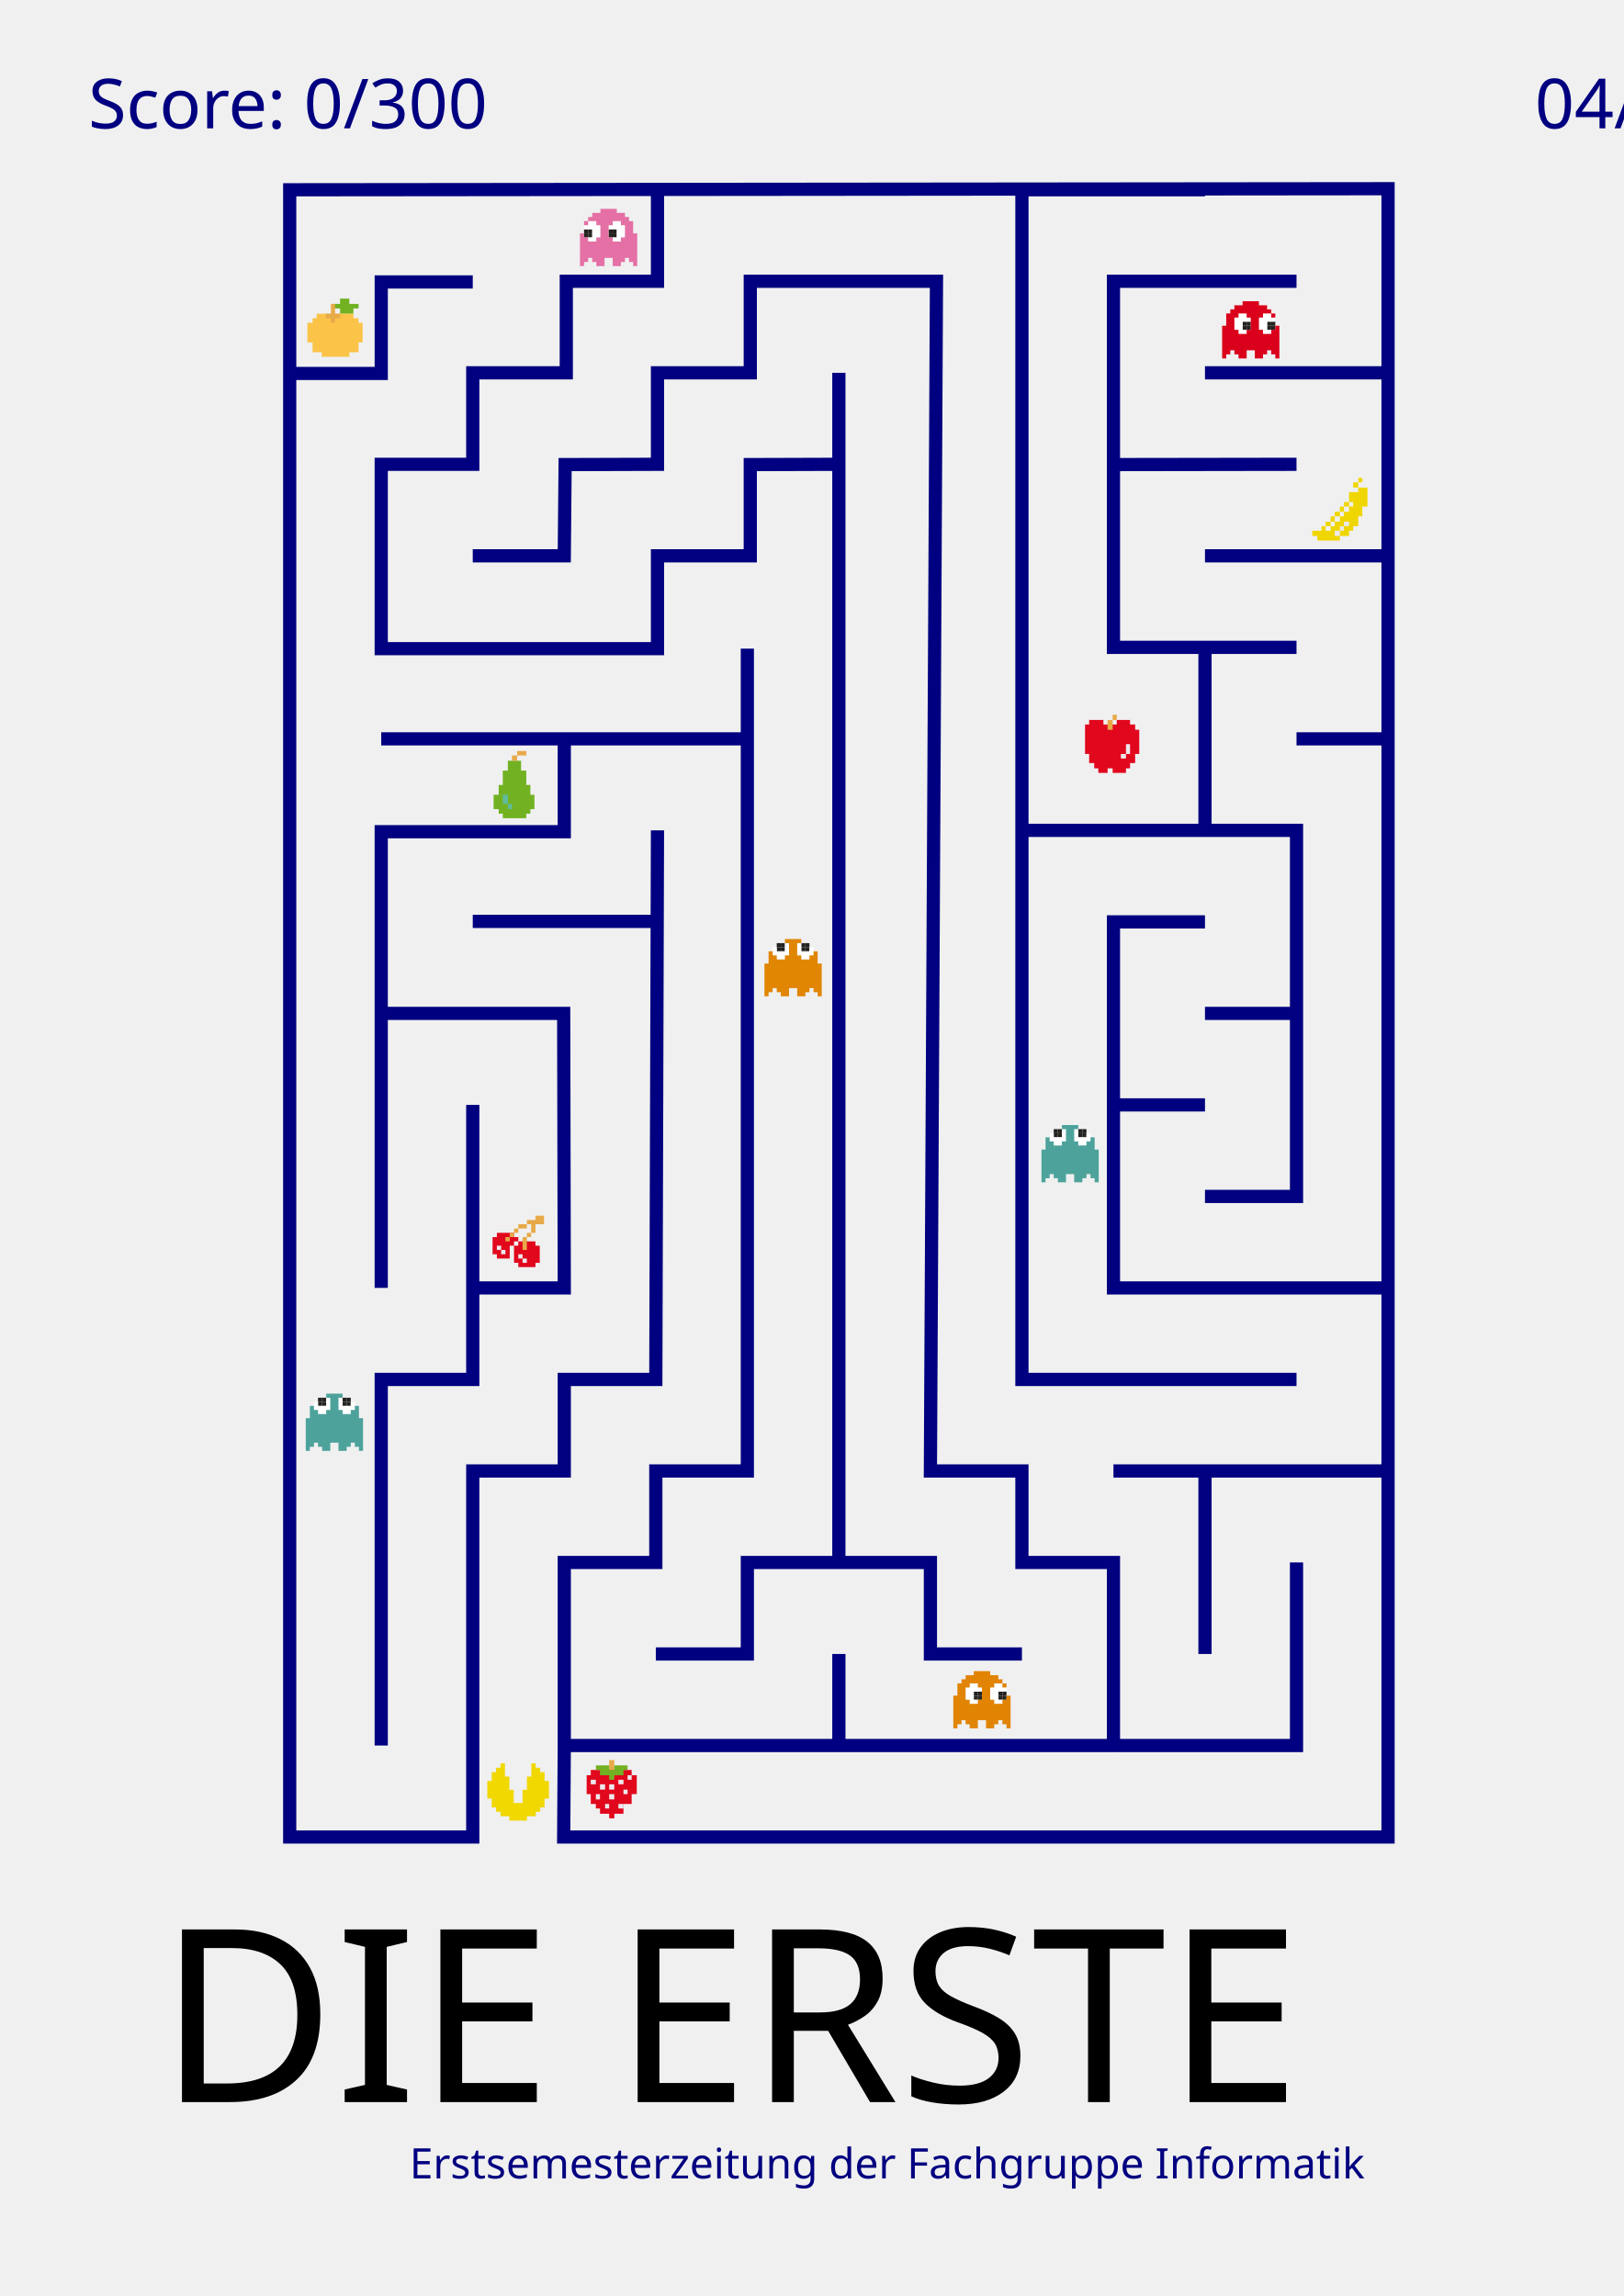
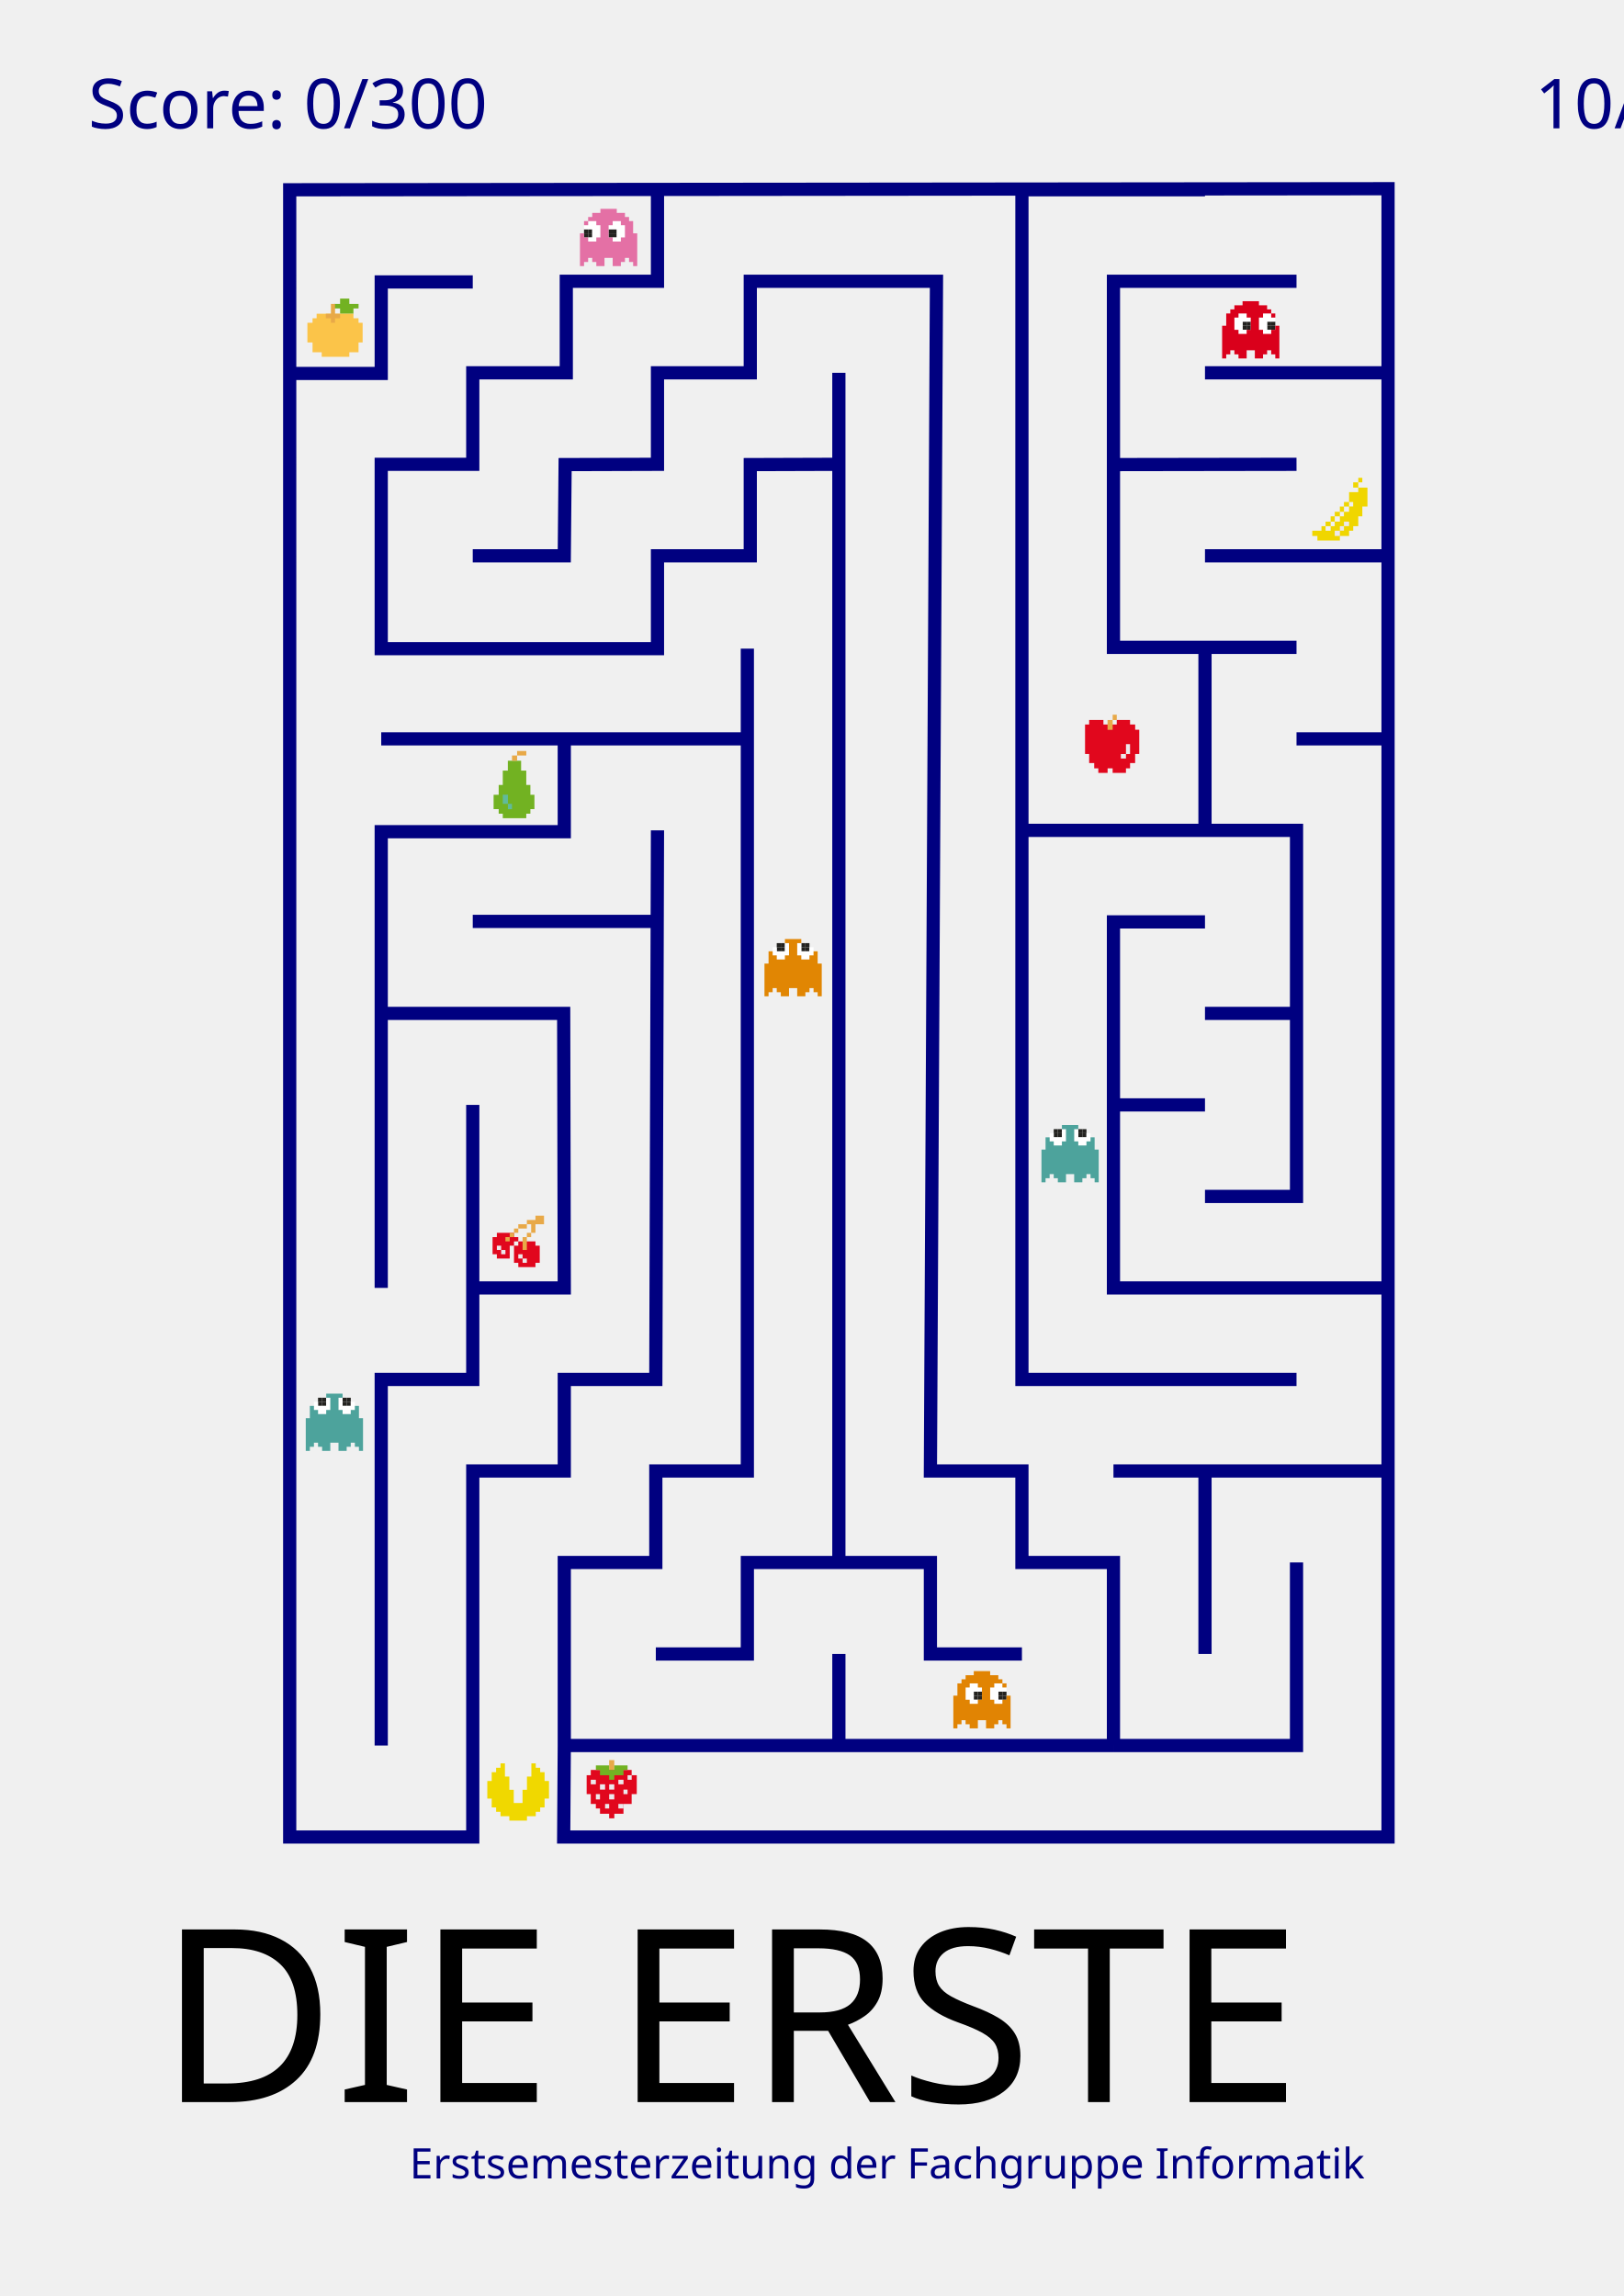
<svg xmlns="http://www.w3.org/2000/svg" width="210mm" height="297mm" viewBox="0 0 210 297" version="1.1" id="svg592">
  <defs id="defs586" />
  <g id="layer1">
    <g style="display:inline" id="layer3" transform="matrix(0.3970232,0,0,0.3970232,-204.5121,3.729398)">
      <g id="g4034">
        <path style="display:inline;fill:#f0d600;fill-opacity:1" id="path391" d="m 957.578,147.753 h -1.655 v 1.719 h 1.655 z m 1.325,-1.476 h -1.315 v 1.479 h 1.315 z m -1.33,3.199 v 1.482 h -2.984 v 3.197 h 1.331 v 1.47 h -1.331 v 1.739 0 h -1.674 v 1.469 h -1.326 v 1.722 h -1.669 v -1.714 h -1.335 v 1.72 h -1.662 v 1.48 h 1.666 v -1.477 h 1.326 v 1.485 h -1.329 v 1.467 h -1.654 v -1.467 h -1.34 v 1.467 h -2.99 v 1.721 h 1.666 v 1.476 h 7.329 V 165.238 h 1.589 1.405 v -1.714 h 1.346 v -1.475 h 1.641 v -3.22 h 1.328 v -3.188 h 1.671 v -6.161 h -3.005 z m -4.65,7.879 v -1.718 h 1.668 v -1.481 h -1.675 v 1.476 h -1.334 v 1.721 h -1.657 v 1.476 h 1.666 v -1.475 z" />
        <rect style="fill:#ece8eb" id="rect393" height="1.466" width="1.674" y="160.56" x="952.917" />
        <rect style="fill:#ece8eb" id="rect395" height="1.466" width="1.331" y="162.038" x="951.591" />
        <rect style="fill:#ece8eb" id="rect397" height="1.714" width="1.684" y="163.519" x="949.916" />
      </g>
      <g id="g4049">
-         <polygon transform="matrix(1.249998,0,0,1.249998,0,-4.3059132e-4)" style="fill:#e1071d" id="polygon399" points="576.705,455.197 576.705,453.826 566.053,453.826 566.053,455.197 564.981,455.197 564.981,460.121 566.053,460.121 566.053,462.689 567.379,462.689 567.379,463.864 568.457,463.864 568.457,465.242 570.842,465.242 570.842,466.432 572.186,466.432 572.186,465.242 574.572,465.242 574.572,462.689 576.705,462.689 576.705,460.121 578.037,460.121 578.037,455.197 " />
+         <polygon transform="matrix(1.249998,0,0,1.249998,0,-4.3059132e-4)" style="fill:#e1071d" id="polygon399" points="576.705,453.826 566.053,453.826 566.053,455.197 564.981,455.197 564.981,460.121 566.053,460.121 566.053,462.689 567.379,462.689 567.379,463.864 568.457,463.864 568.457,465.242 570.842,465.242 570.842,466.432 572.186,466.432 572.186,465.242 574.572,465.242 574.572,462.689 576.705,462.689 576.705,460.121 578.037,460.121 578.037,455.197 576.705,455.197 " />
        <rect style="fill:#e8a948" id="rect401" height="3.209" width="1.67" y="564.071" x="713.548" />
        <rect style="fill:#ece8eb" id="rect403" height="1.48" width="1.334" y="568.997" x="719.555" />
        <rect style="fill:#ece8eb" id="rect405" height="1.485" width="1.679" y="570.472" x="716.548" />
        <rect style="fill:#ece8eb" id="rect407" height="1.729" width="1.67" y="571.954" x="713.554" />
        <rect style="fill:#ece8eb" id="rect409" height="1.485" width="1.665" y="570.472" x="707.559" />
        <rect style="fill:#ece8eb" id="rect411" height="1.729" width="1.67" y="571.954" x="710.556" />
        <rect style="fill:#ece8eb" id="rect413" height="1.722" width="1.67" y="575.157" x="713.554" />
        <rect style="fill:#ece8eb" id="rect415" height="1.73" width="1.335" y="575.152" x="709.225" />
        <rect style="fill:#ece8eb" id="rect417" height="1.485" width="1.334" y="578.355" x="712.221" />
        <rect style="fill:#ece8eb" id="rect419" height="1.476" width="1.666" y="578.358" x="716.549" />
        <rect style="fill:#ece8eb" id="rect421" height="1.476" width="1.342" y="573.683" x="718.211" />
-         <polygon transform="matrix(1.249998,0,0,1.249998,0,-4.3059132e-4)" style="fill:#72b222" id="polygon423" points="570.839,452.64 567.383,452.64 567.383,453.825 568.447,453.825 568.447,455.203 570.844,455.203 570.844,456.384 572.182,456.384 572.182,455.203 574.572,455.203 574.572,453.825 575.644,453.825 575.644,452.64 572.175,452.64 572.175,453.825 570.839,453.825 " />
+         <polygon transform="matrix(1.249998,0,0,1.249998,0,-4.3059132e-4)" style="fill:#72b222" id="polygon423" points="567.383,452.64 567.383,453.825 568.447,453.825 568.447,455.203 570.844,455.203 570.844,456.384 572.182,456.384 572.182,455.203 574.572,455.203 574.572,453.825 575.644,453.825 575.644,452.64 572.175,452.64 572.175,453.825 570.839,453.825 570.839,452.64 " />
      </g>
      <g id="g4100">
-         <polygon transform="matrix(1.249998,0,0,1.249998,0,-4.3059132e-4)" style="fill:#72b222" id="polygon445" points="500.724,74.271 503.126,74.271 503.126,74.267 504.198,74.267 504.198,72.881 505.537,72.881 505.537,71.699 503.126,71.699 503.126,70.313 500.724,70.313 500.724,71.699 499.216,71.699 499.216,72.881 500.724,72.881 " />
-         <polygon transform="matrix(1.249998,0,0,1.249998,0,-4.3059132e-4)" style="fill:#fbc449" id="polygon447" points="495.937,85.488 503.13,85.488 503.13,84.304 505.529,84.304 505.529,81.751 506.597,81.751 506.597,76.619 505.529,76.619 505.529,75.442 504.2,75.442 504.2,74.261 494.606,74.261 494.606,75.442 493.541,75.442 493.541,76.619 492.204,76.619 492.204,81.751 493.541,81.751 493.541,84.304 495.937,84.304 " />
-         <polygon transform="matrix(1.249998,0,0,1.249998,0,-4.3059132e-4)" style="fill:#e8a948" id="polygon449" points="497.004,75.443 498.333,75.443 498.333,76.624 499.403,76.624 499.403,75.443 500.729,75.443 500.729,74.261 499.403,74.261 499.403,71.699 498.333,71.699 498.333,74.261 497.004,74.261 " />
+         <polygon transform="matrix(1.249998,0,0,1.249998,0,-4.3059132e-4)" style="fill:#72b222" id="polygon445" points="503.126,74.271 503.126,74.267 504.198,74.267 504.198,72.881 505.537,72.881 505.537,71.699 503.126,71.699 503.126,70.313 500.724,70.313 500.724,71.699 499.216,71.699 499.216,72.881 500.724,72.881 500.724,74.271 " />
+         <polygon transform="matrix(1.249998,0,0,1.249998,0,-4.3059132e-4)" style="fill:#fbc449" id="polygon447" points="503.13,85.488 503.13,84.304 505.529,84.304 505.529,81.751 506.597,81.751 506.597,76.619 505.529,76.619 505.529,75.442 504.2,75.442 504.2,74.261 494.606,74.261 494.606,75.442 493.541,75.442 493.541,76.619 492.204,76.619 492.204,81.751 493.541,81.751 493.541,84.304 495.937,84.304 495.937,85.488 " />
+         <polygon transform="matrix(1.249998,0,0,1.249998,0,-4.3059132e-4)" style="fill:#e8a948" id="polygon449" points="498.333,75.443 498.333,76.624 499.403,76.624 499.403,75.443 500.729,75.443 500.729,74.261 499.403,74.261 499.403,71.699 498.333,71.699 498.333,74.261 497.004,74.261 497.004,75.443 " />
      </g>
      <g id="g3957">
-         <polygon points="695.934,189.006 695.934,191.376 697.252,191.376 697.252,192.754 698.321,192.754 698.321,193.942 700.74,193.942 700.74,192.754 702.054,192.754 702.054,193.942 705.524,193.942 705.524,192.754 706.595,192.754 706.595,191.376 707.915,191.376 707.915,189.007 708.988,189.007 708.988,182.691 707.925,182.691 707.925,181.328 706.591,181.328 706.591,180.141 703.127,180.141 703.127,181.328 699.652,181.328 699.652,180.141 695.933,180.141 695.933,181.328 694.864,181.328 694.864,189.006 " id="polygon371" style="fill:#e1071d" transform="matrix(1.249998,0,0,1.249998,0,-4.3059132e-4)" />
+         <polygon points="695.934,191.376 697.252,191.376 697.252,192.754 698.321,192.754 698.321,193.942 700.74,193.942 700.74,192.754 702.054,192.754 702.054,193.942 705.524,193.942 705.524,192.754 706.595,192.754 706.595,191.376 707.915,191.376 707.915,189.007 708.988,189.007 708.988,182.691 707.925,182.691 707.925,181.328 706.591,181.328 706.591,180.141 703.127,180.141 703.127,181.328 699.652,181.328 699.652,180.141 695.933,180.141 695.933,181.328 694.864,181.328 694.864,189.006 695.934,189.006 " id="polygon371" style="fill:#e1071d" transform="matrix(1.249998,0,0,1.249998,0,-4.3059132e-4)" />
        <rect x="877.576" y="223.468" width="1.335" height="1.721" id="rect379" style="fill:#e8a948" />
        <rect style="fill:#ece8eb" id="rect373" height="1.476" width="1.662" y="236.268" x="880.245" />
        <rect style="fill:#ece8eb" id="rect375" height="3.217" width="1.33" y="233.058" x="881.907" />
        <rect style="fill:#e8a948" id="rect377" height="3.204" width="1.674" y="225.189" x="875.904" />
      </g>
      <g style="display:inline" id="g5667">
-         <polygon transform="matrix(1.249998,0,0,1.249998,0,-4.3059132e-4)" style="fill:#72b222" id="polygon381" points="551.369,199.645 550.313,199.645 550.313,197.083 549.242,197.083 549.242,193.345 547.898,193.345 547.898,190.773 544.438,190.773 544.438,193.345 543.122,193.345 543.122,197.083 542.055,197.083 542.055,199.645 540.727,199.645 540.727,203.382 542.055,203.382 542.055,204.573 543.122,204.573 543.122,205.752 549.242,205.752 549.242,204.573 550.313,204.573 550.313,203.382 551.369,203.382 " />
+         <polygon transform="matrix(1.249998,0,0,1.249998,0,-4.3059132e-4)" style="fill:#72b222" id="polygon381" points="550.313,199.645 550.313,197.083 549.242,197.083 549.242,193.345 547.898,193.345 547.898,190.773 544.438,190.773 544.438,193.345 543.122,193.345 543.122,197.083 542.055,197.083 542.055,199.645 540.727,199.645 540.727,203.382 542.055,203.382 542.055,204.573 543.122,204.573 543.122,205.752 549.242,205.752 549.242,204.573 550.313,204.573 550.313,203.382 551.369,203.382 551.369,199.645 " />
        <rect style="fill:#61ba9b" id="rect383" height="2.977" width="1.671" y="249.53" x="678.899" />
        <rect style="fill:#61ba9b" id="rect385" height="1.731" width="1.329" y="252.509" x="680.569" />
        <rect style="fill:#e8a948" id="rect387" height="1.711" width="1.661" y="236.757" x="681.904" />
        <rect style="fill:#e8a948" id="rect389" height="1.465" width="2.995" y="235.292" x="683.566" />
      </g>
      <g id="g5688">
-         <polygon transform="matrix(1.249998,0,0,1.249998,0,-4.3059132e-4)" style="fill:#e1071d" id="polygon345" points="546.048,317.173 544.931,317.173 544.931,320.523 541.578,320.523 541.578,319.406 540.46,319.406 540.46,314.937 541.578,314.937 541.578,313.822 546.048,313.822 546.048,314.937 547.165,314.937 547.165,316.054 546.048,316.054 " />
-         <polygon transform="matrix(1.249998,0,0,1.249998,0,-4.3059132e-4)" style="fill:#e1071d" id="polygon347" points="547.166,317.172 547.166,316.054 551.632,316.054 551.632,317.172 552.749,317.172 552.749,321.64 551.632,321.64 551.632,322.758 547.166,322.758 547.166,321.64 546.048,321.64 546.048,317.172 " />
-         <polygon transform="matrix(1.249998,0,0,1.249998,0,-4.3059132e-4)" style="fill:#e8a948" id="polygon349" points="551.632,313.822 550.515,313.822 550.515,311.585 549.397,311.585 549.397,310.47 551.632,310.47 551.632,309.353 553.867,309.353 553.867,311.585 551.632,311.585 " />
+         <polygon transform="matrix(1.249998,0,0,1.249998,0,-4.3059132e-4)" style="fill:#e1071d" id="polygon345" points="544.931,317.173 544.931,320.523 541.578,320.523 541.578,319.406 540.46,319.406 540.46,314.937 541.578,314.937 541.578,313.822 546.048,313.822 546.048,314.937 547.165,314.937 547.165,316.054 546.048,316.054 546.048,317.173 " />
+         <polygon transform="matrix(1.249998,0,0,1.249998,0,-4.3059132e-4)" style="fill:#e1071d" id="polygon347" points="547.166,316.054 551.632,316.054 551.632,317.172 552.749,317.172 552.749,321.64 551.632,321.64 551.632,322.758 547.166,322.758 547.166,321.64 546.048,321.64 546.048,317.172 547.166,317.172 " />
+         <polygon transform="matrix(1.249998,0,0,1.249998,0,-4.3059132e-4)" style="fill:#e8a948" id="polygon349" points="550.515,313.822 550.515,311.585 549.397,311.585 549.397,310.47 551.632,310.47 551.632,309.353 553.867,309.353 553.867,311.585 551.632,311.585 551.632,313.822 " />
        <rect style="fill:#e8a948" id="rect351" height="1.394" width="1.397" y="392.279" x="686.744" />
        <rect style="fill:#e8a948" id="rect353" height="4.191" width="1.392" y="393.67" x="685.351" />
        <rect style="fill:#e8a948" id="rect355" height="1.399" width="2.79" y="389.478" x="683.954" />
        <rect style="fill:#e8a948" id="rect357" height="1.397" width="1.397" y="390.88" x="682.559" />
        <rect style="fill:#e8a948" id="rect359" height="1.394" width="1.397" y="392.279" x="681.161" />
        <rect style="fill:#e8a948" id="rect361" height="1.397" width="1.397" y="393.668" x="679.764" />
        <rect style="fill:#ece8eb" id="rect363" height="1.396" width="1.397" y="396.463" x="676.972" />
        <rect style="fill:#ece8eb" id="rect365" height="1.395" width="1.396" y="397.862" x="678.368" />
        <rect style="fill:#ece8eb" id="rect367" height="1.395" width="1.397" y="399.259" x="683.954" />
        <rect style="fill:#ece8eb" id="rect369" height="1.397" width="1.392" y="400.653" x="685.351" />
      </g>
-       <polygon points="554.013,463.588 554.013,462.44 554.013,461.291 555.162,461.291 555.162,460.143 555.162,458.996 555.162,457.848 555.162,456.7 554.013,456.7 554.013,455.551 554.013,454.405 552.865,454.405 552.865,453.254 551.717,453.254 551.717,452.109 550.569,452.109 550.569,453.254 550.569,454.405 550.569,455.551 549.421,455.551 549.421,456.7 549.421,457.848 549.421,458.996 548.272,458.996 548.272,460.143 548.272,461.291 548.272,462.44 547.126,462.44 545.977,462.44 545.977,461.291 545.977,460.143 545.977,458.996 544.83,458.996 544.83,457.848 544.83,456.7 544.83,455.551 543.682,455.551 543.682,454.405 543.682,453.254 543.682,452.109 542.533,452.109 542.533,453.254 541.385,453.254 541.385,454.405 540.237,454.405 540.237,455.551 540.237,456.7 539.09,456.7 539.09,457.848 539.09,458.996 539.09,460.143 539.09,461.291 540.237,461.291 540.237,462.44 540.237,463.588 541.385,463.588 541.385,464.735 542.533,464.735 542.533,465.884 543.682,465.884 544.83,465.884 544.83,467.031 545.977,467.031 547.126,467.031 548.272,467.031 549.421,467.031 549.421,465.884 550.569,465.884 551.717,465.884 551.717,464.735 552.865,464.735 552.865,463.588 " id="polygon343" style="fill:#f0d800;fill-opacity:1" transform="matrix(1.249998,0,0,1.249998,0,-4.3059132e-4)" />
+       <polygon points="554.013,462.44 554.013,461.291 555.162,461.291 555.162,460.143 555.162,458.996 555.162,457.848 555.162,456.7 554.013,456.7 554.013,455.551 554.013,454.405 552.865,454.405 552.865,453.254 551.717,453.254 551.717,452.109 550.569,452.109 550.569,453.254 550.569,454.405 550.569,455.551 549.421,455.551 549.421,456.7 549.421,457.848 549.421,458.996 548.272,458.996 548.272,460.143 548.272,461.291 548.272,462.44 547.126,462.44 545.977,462.44 545.977,461.291 545.977,460.143 545.977,458.996 544.83,458.996 544.83,457.848 544.83,456.7 544.83,455.551 543.682,455.551 543.682,454.405 543.682,453.254 543.682,452.109 542.533,452.109 542.533,453.254 541.385,453.254 541.385,454.405 540.237,454.405 540.237,455.551 540.237,456.7 539.09,456.7 539.09,457.848 539.09,458.996 539.09,460.143 539.09,461.291 540.237,461.291 540.237,462.44 540.237,463.588 541.385,463.588 541.385,464.735 542.533,464.735 542.533,465.884 543.682,465.884 544.83,465.884 544.83,467.031 545.977,467.031 547.126,467.031 548.272,467.031 549.421,467.031 549.421,465.884 550.569,465.884 551.717,465.884 551.717,464.735 552.865,464.735 552.865,463.588 554.013,463.588 " id="polygon343" style="fill:#f0d800;fill-opacity:1" transform="matrix(1.249998,0,0,1.249998,0,-4.3059132e-4)" />
      <g style="display:inline" id="g4061">
        <rect style="fill:#23221f" id="rect425" height="1.334" width="1.33" y="447.332" x="626.711" />
        <rect style="fill:#23221f" id="rect427" height="1.334" width="1.335" y="447.332" x="628.043" />
        <rect style="fill:#23221f" id="rect429" height="1.334" width="1.332" y="447.332" x="620.049" />
        <rect style="fill:#23221f" id="rect431" height="1.334" width="1.334" y="447.332" x="618.715" />
        <rect style="fill:#23221f" id="rect433" height="1.33" width="1.33" y="446.002" x="626.711" />
        <rect style="fill:#23221f" id="rect435" height="1.33" width="1.335" y="446.002" x="628.043" />
        <rect style="fill:#23221f" id="rect437" height="1.33" width="1.332" y="446.002" x="620.049" />
        <path style="fill:#ffffff" id="path439" d="m 629.375,447.331 v 1.334 h -2.664 v -2.664 h -1.334 v 3.998 h 1.334 v 1.329 h 2.664 v -1.329 h 1.332 v -2.669 h -1.332 z m -7.996,1.334 h -2.664 v -1.334 h -1.334 v 2.667 h 1.334 v 1.329 h 2.664 v -1.329 h 1.332 v -3.998 H 621.379 Z" />
        <rect style="fill:#23221f" id="rect441" height="1.33" width="1.334" y="446.002" x="618.715" />
        <path style="fill:#4da39c;fill-opacity:1" id="path443" d="m 632.041,452.664 v -3.997 h -1.331 v 1.332 h -1.334 v 1.331 h -2.664 v -1.331 h -1.334 v -3.996 h 1.334 v -1.332 h -5.331 v 1.332 h 1.331 v 3.996 h -1.331 v 1.331 h -2.665 v -1.331 h -1.332 v -1.331 h -1.333 v 13.324 h 1.333 v -1.334 h 1.332 v 1.334 h 1.333 v 1.331 h 2.664 v -2.664 h 2.665 v 2.664 h 2.665 v -1.331 h 1.333 v -1.334 h 1.334 v 1.334 h 1.331 v 1.331 h 1.331 V 452.665 h -1.33 z m -17.321,10.659 h 1.33 v -10.659 h -1.33 z" />
      </g>
      <g id="g5649">
        <rect style="fill:#23221f" id="rect283" height="1.332" width="1.332" y="299.222" x="776.141" />
        <rect style="fill:#23221f" id="rect285" height="1.332" width="1.332" y="299.222" x="777.472" />
        <rect style="fill:#23221f" id="rect287" height="1.332" width="1.332" y="299.222" x="769.479" />
        <rect style="fill:#23221f" id="rect289" height="1.332" width="1.334" y="299.222" x="768.145" />
        <rect style="fill:#23221f" id="rect291" height="1.332" width="1.332" y="297.892" x="776.141" />
        <rect style="fill:#23221f" id="rect293" height="1.332" width="1.332" y="297.892" x="777.472" />
        <rect style="fill:#23221f" id="rect295" height="1.332" width="1.332" y="297.892" x="769.479" />
        <path style="fill:#ffffff" id="path297" d="m 778.805,299.223 v 1.333 h -2.664 v -2.664 h -1.334 v 3.999 h 1.334 v 1.331 h 2.664 v -1.331 h 1.333 v -2.667 z m -7.996,1.333 h -2.665 v -1.333 h -1.331 v 2.666 h 1.331 v 1.331 h 2.665 v -1.331 h 1.334 v -3.997 h -1.334 z" />
        <rect style="fill:#23221f" id="rect299" height="1.332" width="1.334" y="297.892" x="768.145" />
-         <polygon transform="matrix(1.249998,0,0,1.249998,0,-4.3059132e-4)" style="fill:#e18603;fill-opacity:1" id="polygon301" points="620.914,241.512 619.847,241.512 619.847,238.313 620.914,238.313 620.914,237.248 616.648,237.248 616.648,238.313 617.716,238.313 617.716,241.512 616.648,241.512 616.648,242.577 614.517,242.577 614.517,241.512 613.45,241.512 613.45,240.445 612.385,240.445 612.385,243.643 611.319,243.643 611.319,252.171 612.385,252.171 612.385,251.106 613.45,251.106 613.45,250.039 614.517,250.039 614.517,251.106 615.584,251.106 615.584,252.171 617.716,252.171 617.716,250.039 619.847,250.039 619.847,252.171 621.979,252.171 621.979,251.106 623.046,251.106 623.046,250.039 624.11,250.039 624.11,251.106 625.177,251.106 625.177,252.171 626.243,252.171 626.243,243.643 625.177,243.643 625.177,240.445 624.11,240.445 624.11,241.512 623.046,241.512 623.046,242.577 620.914,242.577 " />
+         <polygon transform="matrix(1.249998,0,0,1.249998,0,-4.3059132e-4)" style="fill:#e18603;fill-opacity:1" id="polygon301" points="619.847,241.512 619.847,238.313 620.914,238.313 620.914,237.248 616.648,237.248 616.648,238.313 617.716,238.313 617.716,241.512 616.648,241.512 616.648,242.577 614.517,242.577 614.517,241.512 613.45,241.512 613.45,240.445 612.385,240.445 612.385,243.643 611.319,243.643 611.319,252.171 612.385,252.171 612.385,251.106 613.45,251.106 613.45,250.039 614.517,250.039 614.517,251.106 615.584,251.106 615.584,252.171 617.716,252.171 617.716,250.039 619.847,250.039 619.847,252.171 621.979,252.171 621.979,251.106 623.046,251.106 623.046,250.039 624.11,250.039 624.11,251.106 625.177,251.106 625.177,252.171 626.243,252.171 626.243,243.643 625.177,243.643 625.177,240.445 624.11,240.445 624.11,241.512 623.046,241.512 623.046,242.577 620.914,242.577 620.914,241.512 " />
      </g>
      <g id="g5715">
        <rect style="fill:#23221f" id="rect263" height="1.332" width="1.332" y="66.637" x="706.705" />
        <rect style="fill:#23221f" id="rect265" height="1.332" width="1.334" y="66.637" x="705.37" />
        <rect style="fill:#23221f" id="rect267" height="1.332" width="1.332" y="66.637" x="713.368" />
        <rect style="fill:#23221f" id="rect269" height="1.332" width="1.334" y="66.637" x="714.702" />
        <rect style="fill:#23221f" id="rect271" height="1.331" width="1.332" y="65.307" x="706.705" />
        <rect style="fill:#23221f" id="rect273" height="1.331" width="1.334" y="65.307" x="705.37" />
        <rect style="fill:#23221f" id="rect275" height="1.331" width="1.332" y="65.307" x="713.368" />
        <rect style="fill:#23221f" id="rect277" height="1.331" width="1.334" y="65.307" x="714.702" />
        <path style="fill:#ffffff" id="path279" d="m 717.365,63.973 v -1.334 h -2.664 v 1.334 h -1.334 v 1.333 h 2.666 v 2.665 h -1.331 v 1.333 h 2.664 v -1.333 h 1.332 v -3.997 z m -7.996,-1.334 h -2.664 v 1.334 h -1.334 v 1.333 h 2.667 v 2.665 h -1.333 v 1.333 h 2.664 v -1.333 h 1.334 v -3.997 h -1.334 v -1.334 z" />
        <path style="fill:#e470a5;fill-opacity:1" id="path281" d="m 721.363,62.639 h -1.331 v -1.329 h -1.331 v -1.335 h -2.665 v -1.332 h -5.333 v 1.332 h -2.664 v 1.335 h -1.333 v 1.329 h 2.665 v 1.334 h 1.331 v 3.997 h -1.331 v 1.333 h -2.665 v -1.333 h -1.332 v -1.332 h -1.334 V 77.301 h 1.334 v -1.336 h 1.332 v -1.331 h 1.333 v 1.331 h 1.331 v 1.336 h 2.666 v -2.668 h 2.665 v 2.668 h 2.664 v -1.336 h 1.334 v -1.331 h 1.331 v 1.331 h 1.331 v 1.336 h 1.334 V 66.638 h -1.334 m -2.663,1.332 h -1.334 v 1.333 h -2.664 v -1.333 h -1.332 v -3.997 h 1.332 v -1.334 h 2.664 v 1.334 h 1.334 z m -13.326,-3.997 h 1.334 v -1.334 h -1.334 z" />
      </g>
      <g id="g4028">
        <rect style="fill:#23221f" id="rect243" height="1.332" width="1.334" y="96.737" x="927.886" />
        <rect style="fill:#23221f" id="rect245" height="1.332" width="1.331" y="96.737" x="929.22" />
        <rect style="fill:#23221f" id="rect247" height="1.332" width="1.331" y="96.737" x="921.225" />
        <rect style="fill:#23221f" id="rect249" height="1.332" width="1.334" y="96.737" x="919.891" />
        <rect style="fill:#23221f" id="rect251" height="1.332" width="1.334" y="95.404" x="927.886" />
        <rect style="fill:#23221f" id="rect253" height="1.332" width="1.331" y="95.404" x="929.22" />
        <rect style="fill:#23221f" id="rect255" height="1.332" width="1.331" y="95.404" x="921.225" />
        <rect style="fill:#23221f" id="rect257" height="1.332" width="1.334" y="95.404" x="919.891" />
        <path style="fill:#ffffff" id="path259" d="m 930.551,95.403 v -1.333 h -1.331 V 92.738 H 926.556 v 1.332 h -1.335 v 3.999 h 1.335 v 1.331 h 2.664 v -1.331 h -1.332 v -2.666 z m -9.326,-2.665 h -2.665 v 1.332 h -1.333 v 3.999 h 1.333 v 1.331 h 2.665 v -1.331 h -1.334 v -2.666 h 2.666 v -1.333 h -1.331 v -1.332 z" />
        <path style="display:inline;fill:#da001b" id="path261" d="m 930.551,96.737 v 1.332 h -1.331 v 1.331 H 926.556 v -1.331 h -1.335 v -3.999 h 1.335 v -1.332 h 2.664 V 91.407 h -1.334 v -1.333 h -2.665 v -1.332 h -5.33 v 1.332 h -2.664 v 1.333 H 915.896 v 1.331 h -1.332 v 3.999 h -1.333 V 107.397 h 1.333 v -1.334 h 1.332 v -1.333 h 1.331 v 1.333 h 1.333 v 1.334 h 2.665 v -2.666 h 2.665 v 2.666 h 2.666 v -1.334 h 1.329 v -1.333 h 1.334 v 1.333 h 1.333 v 1.334 h 1.334 V 96.737 Z m -7.994,1.332 h -1.331 v 1.331 h -2.665 v -1.331 h -1.333 v -3.999 h 1.333 v -1.332 h 2.665 v 1.332 h 1.331 z m 7.994,-5.331 h -1.331 v 1.332 h 1.331 z" />
      </g>
      <g id="g5749">
        <rect style="fill:#23221f" id="rect303" height="1.332" width="1.331" y="359.825" x="866.373" />
        <rect style="fill:#23221f" id="rect305" height="1.332" width="1.335" y="359.825" x="867.704" />
        <rect style="fill:#23221f" id="rect307" height="1.332" width="1.331" y="359.825" x="859.712" />
        <rect style="fill:#23221f" id="rect309" height="1.332" width="1.332" y="359.825" x="858.377" />
        <rect style="fill:#23221f" id="rect311" height="1.332" width="1.331" y="358.492" x="866.373" />
        <rect style="fill:#23221f" id="rect313" height="1.332" width="1.335" y="358.492" x="867.704" />
        <rect style="fill:#23221f" id="rect315" height="1.332" width="1.331" y="358.492" x="859.712" />
        <path style="fill:#ffffff" id="path317" d="m 869.036,359.825 v 1.332 h -2.663 v -2.664 h -1.332 v 3.997 h 1.332 v 1.331 h 2.664 v -1.331 h 1.334 v -2.666 z m -7.994,1.332 h -2.664 v -1.332 h -1.334 v 2.666 h 1.334 v 1.331 h 2.664 v -1.331 h 1.331 v -3.997 h -1.331 z" />
        <rect style="fill:#23221f" id="rect319" height="1.332" width="1.332" y="358.492" x="858.377" />
        <path style="fill:#4da39c;fill-opacity:1" id="path321" d="m 871.702,365.155 v -3.997 h -1.333 v 1.335 h -1.331 v 1.33 h -2.666 v -1.33 h -1.331 v -4 h 1.331 v -1.333 h -5.331 v 1.333 h 1.332 v 4 h -1.332 v 1.33 h -2.664 v -1.33 h -1.334 v -1.335 h -1.33 v 13.325 h 1.33 v -1.333 h 1.334 v 1.333 h 1.335 v 1.332 h 2.661 v -2.665 h 2.666 v 2.665 h 2.664 v -1.332 h 1.334 v -1.333 h 1.331 v 1.333 h 1.333 v 1.332 h 1.331 v -10.66 z m -17.321,10.66 h 1.331 v -10.66 h -1.331 z" />
      </g>
      <g id="g5772">
        <rect style="fill:#23221f" id="rect323" height="1.331" width="1.334" y="543.072" x="840.324" />
        <rect style="fill:#23221f" id="rect325" height="1.331" width="1.331" y="543.072" x="841.657" />
        <rect style="fill:#23221f" id="rect327" height="1.331" width="1.332" y="543.072" x="833.662" />
        <rect style="fill:#23221f" id="rect329" height="1.331" width="1.332" y="543.072" x="832.33" />
        <rect style="fill:#23221f" id="rect331" height="1.332" width="1.334" y="541.739" x="840.324" />
        <rect style="fill:#23221f" id="rect333" height="1.332" width="1.331" y="541.739" x="841.657" />
        <rect style="fill:#23221f" id="rect335" height="1.332" width="1.332" y="541.739" x="833.662" />
        <rect style="fill:#23221f" id="rect337" height="1.332" width="1.332" y="541.739" x="832.33" />
        <path style="fill:#ffffff" id="path339" d="m 842.99,541.739 v -1.33 h -1.33 v -1.333 h -2.666 v 1.333 h -1.333 v 3.995 h 1.333 v 1.334 h 2.666 v -1.334 h -1.334 v -2.665 z m -9.326,-2.664 h -2.665 v 1.333 h -1.334 v 3.995 h 1.334 v 1.334 h 2.665 v -1.334 h -1.332 v -2.665 h 2.665 v -1.33 h -1.331 v -1.333 z" />
        <path style="fill:#e18403" id="path341" d="m 842.989,543.072 v 1.33 h -1.33 v 1.332 h -2.665 v -1.332 h -1.333 v -3.995 h 1.333 v -1.331 h 2.665 v -1.335 h -1.334 v -1.33 h -2.664 v -1.333 h -5.331 v 1.333 h -2.664 v 1.33 h -1.332 v 1.335 h -1.333 v 3.996 h -1.331 v 10.66 h 1.331 v -1.335 h 1.333 v -1.331 h 1.332 v 1.331 h 1.331 v 1.335 h 2.666 v -2.667 h 2.664 v 2.667 h 2.666 v -1.335 h 1.331 v -1.331 h 1.332 v 1.331 h 1.331 v 1.335 h 1.334 v -10.66 z m -7.994,1.331 h -1.331 v 1.332 h -2.666 v -1.332 h -1.331 v -3.995 h 1.331 v -1.331 h 2.666 v 1.331 h 1.331 z m 7.994,-5.328 h -1.33 v 1.331 h 1.33 z" />
      </g>
    </g>
    <path d="M 49.306,166.6 V 107.583 H 72.981 V 95.574 m 3.67e-4,130.216 -0.078,11.837 H 179.521 V 24.41 L 37.469,24.548 37.468,237.627 H 61.144 V 225.79 M 49.306,107.583 v 0 m 94.702,82.693 h 35.513 -23.675 v 23.675 m -11.838,11.839 h 23.675 V 202.114 M 179.521,48.223 h -23.675 m -11.838,11.873 23.675,-0.035 m -11.838,11.838 23.675,-3.7e-4 M 167.683,36.385 h -23.675 v 47.351 h 23.675 m 11.838,11.838 h -11.838 m -35.513,11.838 h 35.514 v 47.351 h -11.838 m 1e-4,-47.351 V 83.907 M 132.17,24.548 h 23.675 M 144.008,142.925 h 11.838 m 11.837,-11.838 h -11.838 m 23.676,35.513 h -35.513 v -35.513 -11.838 h 11.838 m 11.837,59.189 H 132.17 V 24.548 M 61.144,142.925 v 23.675 m -11.838,-35.513 23.597,-3.9e-4 0.078,35.513 H 61.144 v 11.838 H 49.306 v 47.352 M 85.034,119.187 H 61.144 M 37.469,48.308 h 11.838 V 36.471 H 61.144 M 85.034,24.548 V 36.385 H 73.24 V 48.223 H 61.144 V 60.061 H 49.306 V 83.907 H 85.034 V 71.898 l 12.002,-7.44e-4 V 60.097 l 11.458,-0.036 V 48.223 202.115 M 49.306,95.575 H 95.898 M 85.034,107.412 84.819,178.439 H 72.981 v 11.838 H 61.144 v 35.513 -11.838 m 47.351,11.839 v -11.839 m -23.675,-2e-4 h 11.838 v -11.837 h 23.675 v 11.837 h 11.837 M 96.657,83.907 V 190.276 H 84.819 v 11.838 H 72.981 v 23.676 h 71.026 m 3.7e-4,0 V 202.114 H 132.17 V 190.276 H 120.333 L 121.118,36.385 H 97.037 V 48.223 H 85.034 V 60.061 L 73.089,60.097 72.981,71.898 H 61.143" style="fill:none;stroke:#000080;stroke-width:1.708;stroke-miterlimit:2" id="polyline241" />
    <text id="text17" x="20.502" y="271.916" style="font-size:5.955px;line-height:0%;fill:#000000;stroke-width:0.397">
      <tspan x="20.502" y="271.916" font-size="63" id="tspan19" style="font-style:normal;font-variant:normal;font-weight:normal;font-stretch:normal;font-size:31.266px;font-family:DroidLogo;-inkscape-font-specification:DroidLogo;fill:#000000;stroke-width:0.397">DIE ERSTE</tspan>
    </text>
    <text font-size="18" id="text35" style="font-style:normal;font-variant:normal;font-weight:normal;font-stretch:normal;font-size:8.933px;line-height:0%;font-family:DroidLogo;-inkscape-font-specification:DroidLogo;fill:#000080;stroke-width:0.397" x="11.428" y="16.604">Score: 0/300</text>
    <text font-size="18" id="text37" style="font-style:normal;font-variant:normal;font-weight:normal;font-stretch:normal;font-size:8.933px;line-height:0%;font-family:DroidLogo;-inkscape-font-specification:DroidLogo;fill:#000080;stroke-width:0.397" x="198.511" y="16.604">
-       <tspan style="text-align:end;text-anchor:end" id="tspan135">04/2018</tspan>
+       <tspan style="text-align:end;text-anchor:end" id="tspan135">10/2018</tspan>
    </text>
    <text id="text39" x="52.97" y="281.792" style="font-size:5.955px;line-height:0%;fill:#000080;stroke-width:0.397">
      <tspan x="52.97" y="281.792" font-size="11" id="tspan41" style="font-style:normal;font-variant:normal;font-weight:normal;font-stretch:normal;font-size:5.459px;font-family:DroidLogo;-inkscape-font-specification:DroidLogo;fill:#000080;stroke-width:0.397">Erstsemesterzeitung der Fachgruppe Informatik</tspan>
    </text>
  </g>
</svg>
